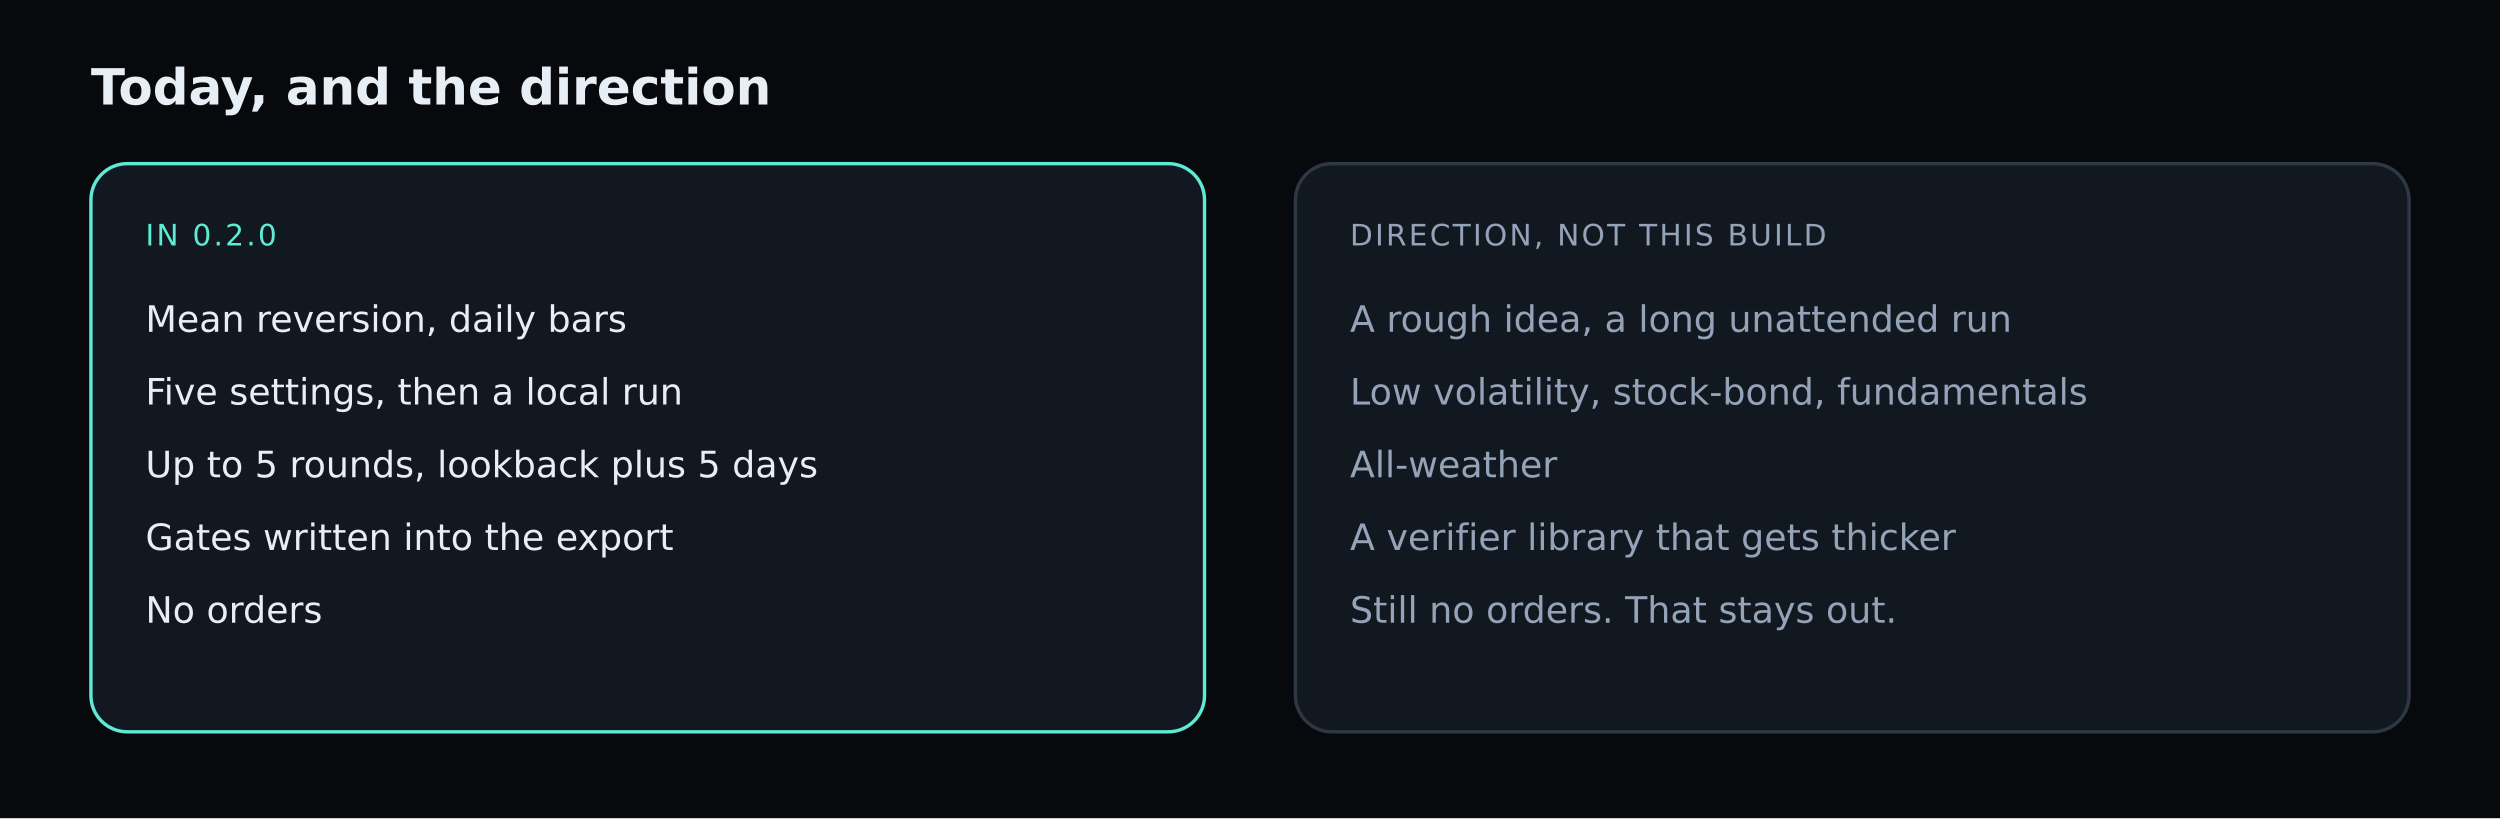
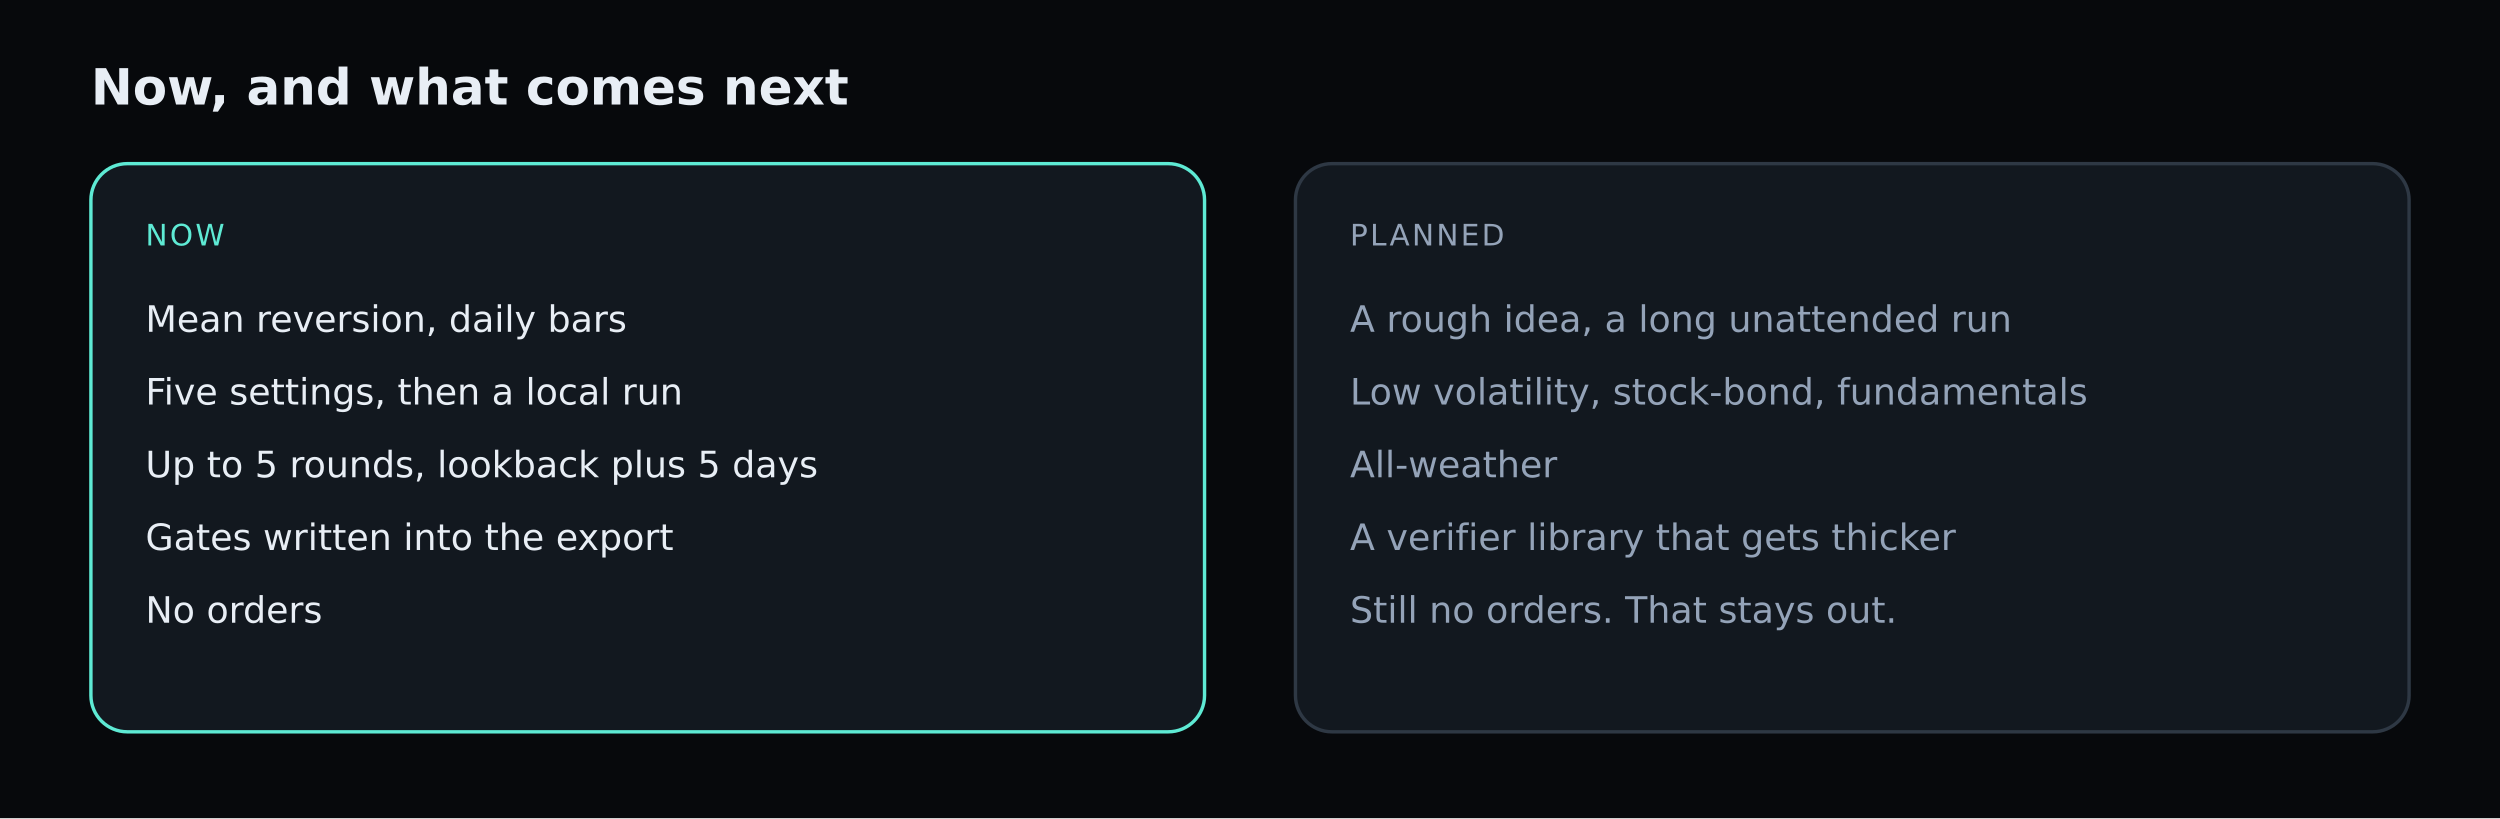
- <svg xmlns="http://www.w3.org/2000/svg" width="1100" height="360" viewBox="0 0 1100 360" role="img" aria-label="What version 0.2.0 does today, and what the product direction describes but does not ship.">
+ <svg xmlns="http://www.w3.org/2000/svg" width="1100" height="360" viewBox="0 0 1100 360" role="img" aria-label="What AlphaLoop does now, and what is planned but not running yet.">
  <rect width="1100" height="360" fill="#07090C" />
-   <text x="40" y="46" fill="#E8EEF5" font-family="DejaVu Sans, Segoe UI, sans-serif" font-size="22" font-weight="700">Today, and the direction</text>
+   <text x="40" y="46" fill="#E8EEF5" font-family="DejaVu Sans, Segoe UI, sans-serif" font-size="22" font-weight="700">Now, and what comes next</text>
  <rect x="40" y="72" width="490" height="250" rx="16" fill="#12181F" stroke="#5EEAD4" stroke-width="1.5" />
-   <text x="64" y="108" fill="#5EEAD4" font-family="DejaVu Sans, Segoe UI, sans-serif" font-size="13" letter-spacing="1">IN 0.2.0</text>
+   <text x="64" y="108" fill="#5EEAD4" font-family="DejaVu Sans, Segoe UI, sans-serif" font-size="13" letter-spacing="1">NOW</text>
  <text x="64" y="146" fill="#E8EEF5" font-family="DejaVu Sans, Segoe UI, sans-serif" font-size="16">Mean reversion, daily bars</text>
  <text x="64" y="178" fill="#E8EEF5" font-family="DejaVu Sans, Segoe UI, sans-serif" font-size="16">Five settings, then a local run</text>
  <text x="64" y="210" fill="#E8EEF5" font-family="DejaVu Sans, Segoe UI, sans-serif" font-size="16">Up to 5 rounds, lookback plus 5 days</text>
  <text x="64" y="242" fill="#E8EEF5" font-family="DejaVu Sans, Segoe UI, sans-serif" font-size="16">Gates written into the export</text>
  <text x="64" y="274" fill="#E8EEF5" font-family="DejaVu Sans, Segoe UI, sans-serif" font-size="16">No orders</text>
  <rect x="570" y="72" width="490" height="250" rx="16" fill="#12181F" stroke="#2E3844" stroke-width="1.5" />
-   <text x="594" y="108" fill="#94A3B8" font-family="DejaVu Sans, Segoe UI, sans-serif" font-size="13" letter-spacing="1">DIRECTION, NOT THIS BUILD</text>
+   <text x="594" y="108" fill="#94A3B8" font-family="DejaVu Sans, Segoe UI, sans-serif" font-size="13" letter-spacing="1">PLANNED</text>
  <text x="594" y="146" fill="#94A3B8" font-family="DejaVu Sans, Segoe UI, sans-serif" font-size="16">A rough idea, a long unattended run</text>
  <text x="594" y="178" fill="#94A3B8" font-family="DejaVu Sans, Segoe UI, sans-serif" font-size="16">Low volatility, stock-bond, fundamentals</text>
  <text x="594" y="210" fill="#94A3B8" font-family="DejaVu Sans, Segoe UI, sans-serif" font-size="16">All-weather</text>
  <text x="594" y="242" fill="#94A3B8" font-family="DejaVu Sans, Segoe UI, sans-serif" font-size="16">A verifier library that gets thicker</text>
  <text x="594" y="274" fill="#94A3B8" font-family="DejaVu Sans, Segoe UI, sans-serif" font-size="16">Still no orders. That stays out.</text>
</svg>
